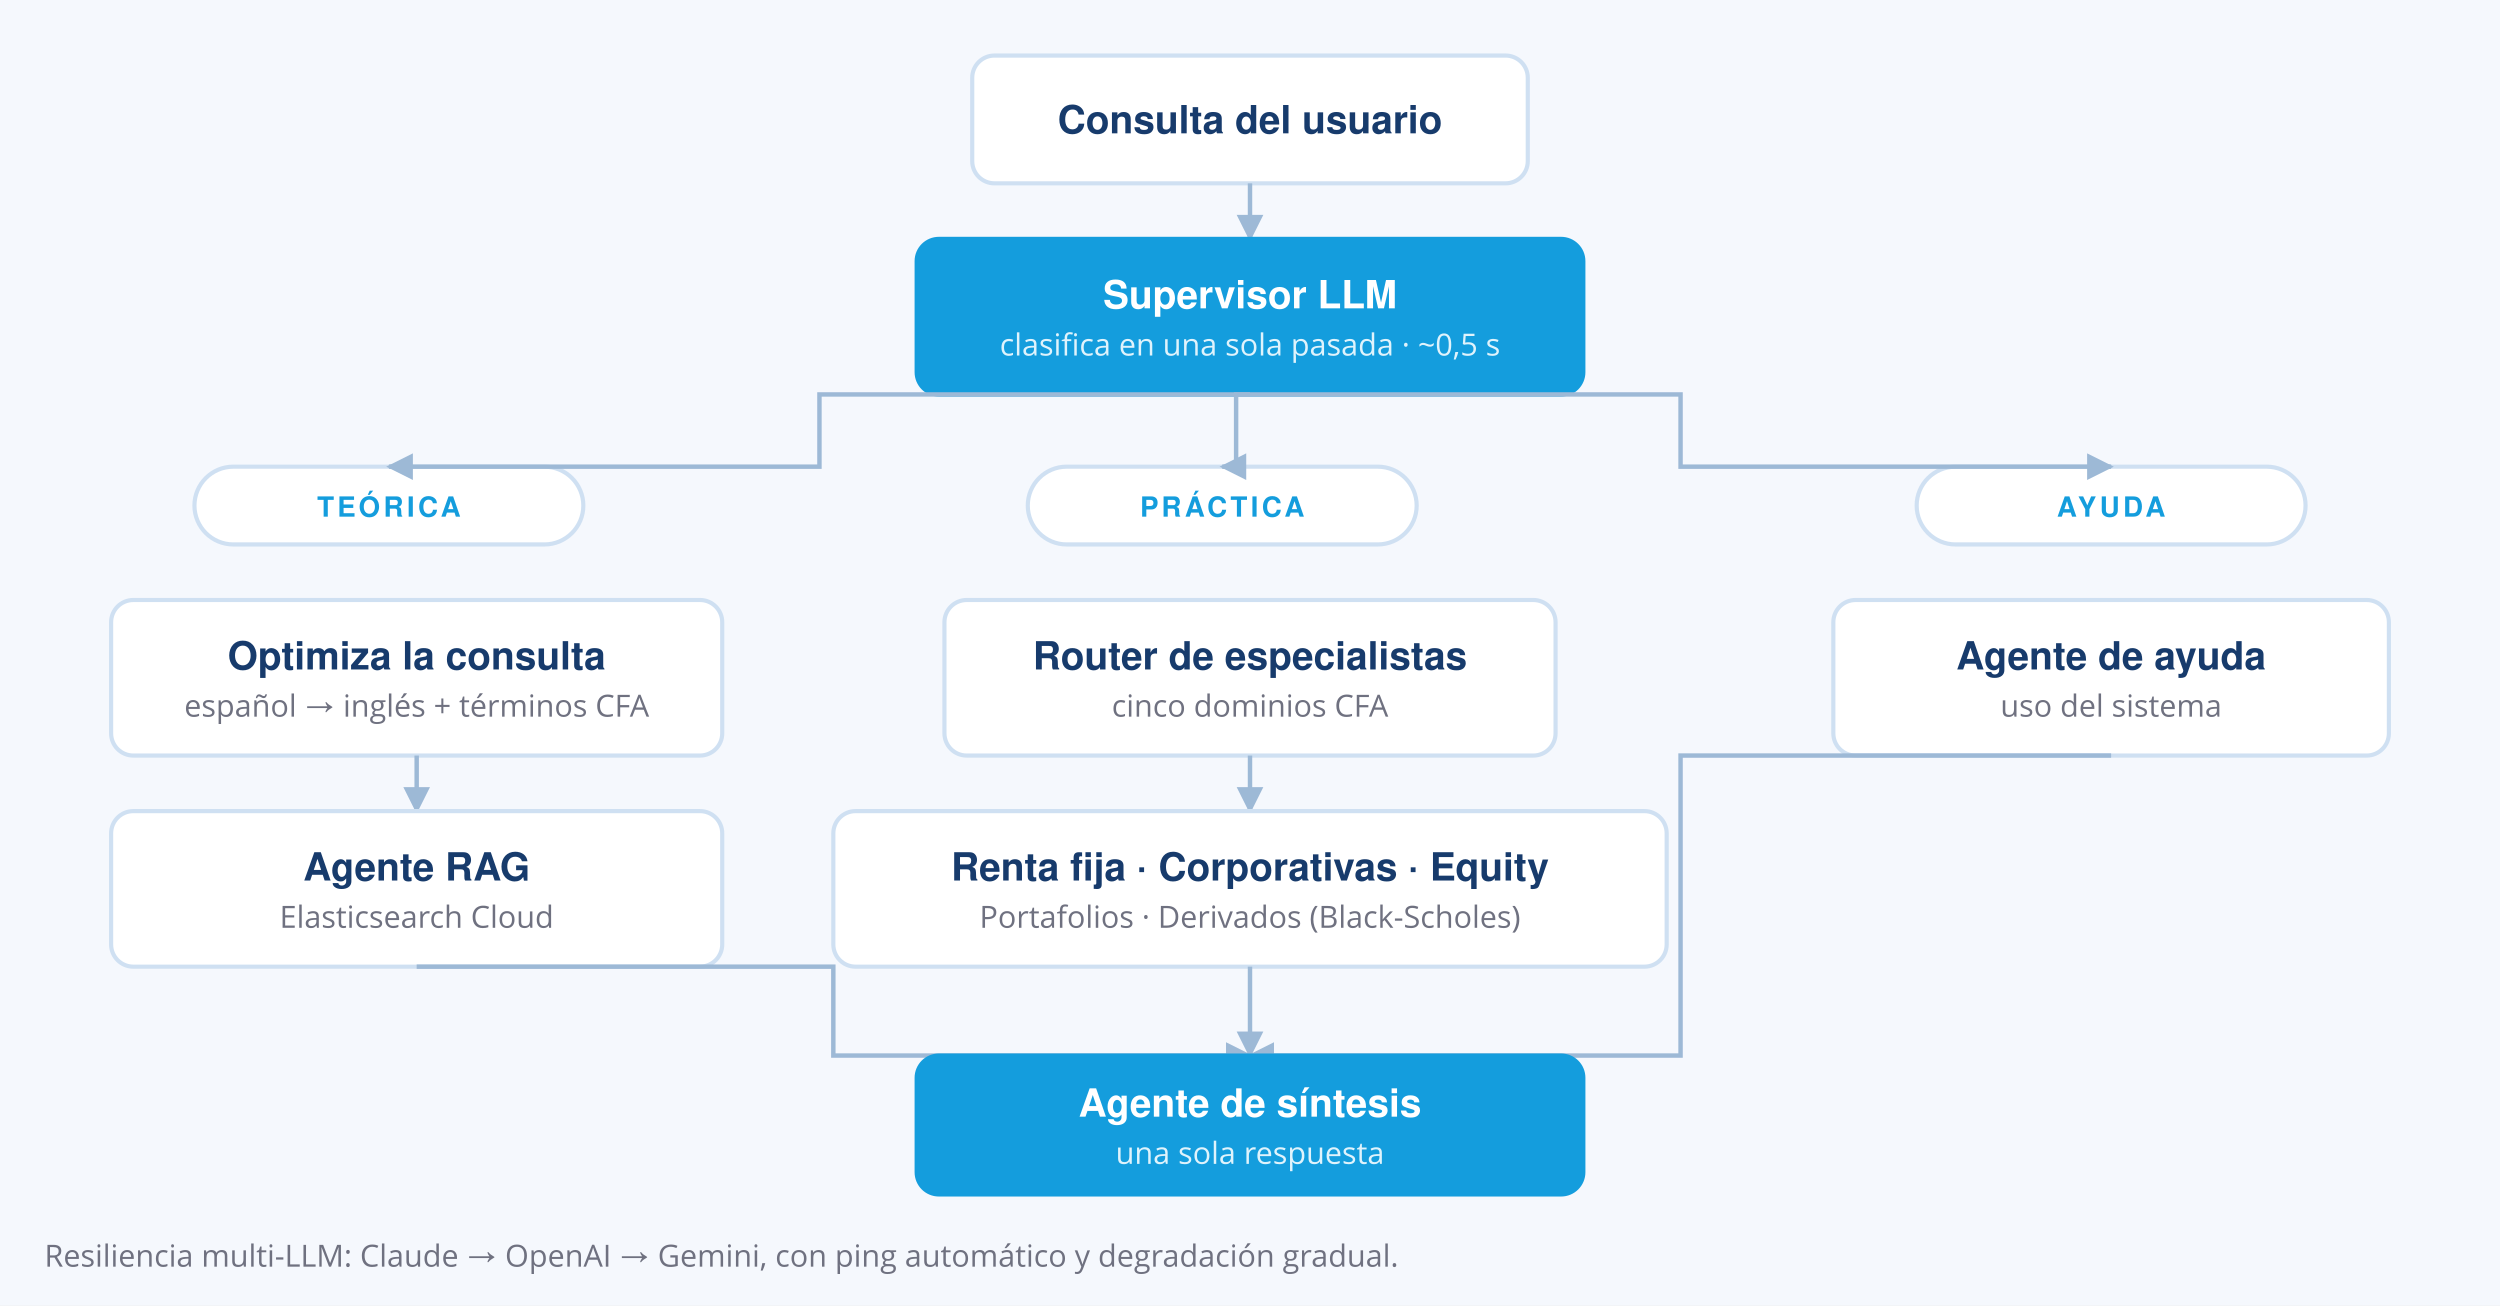
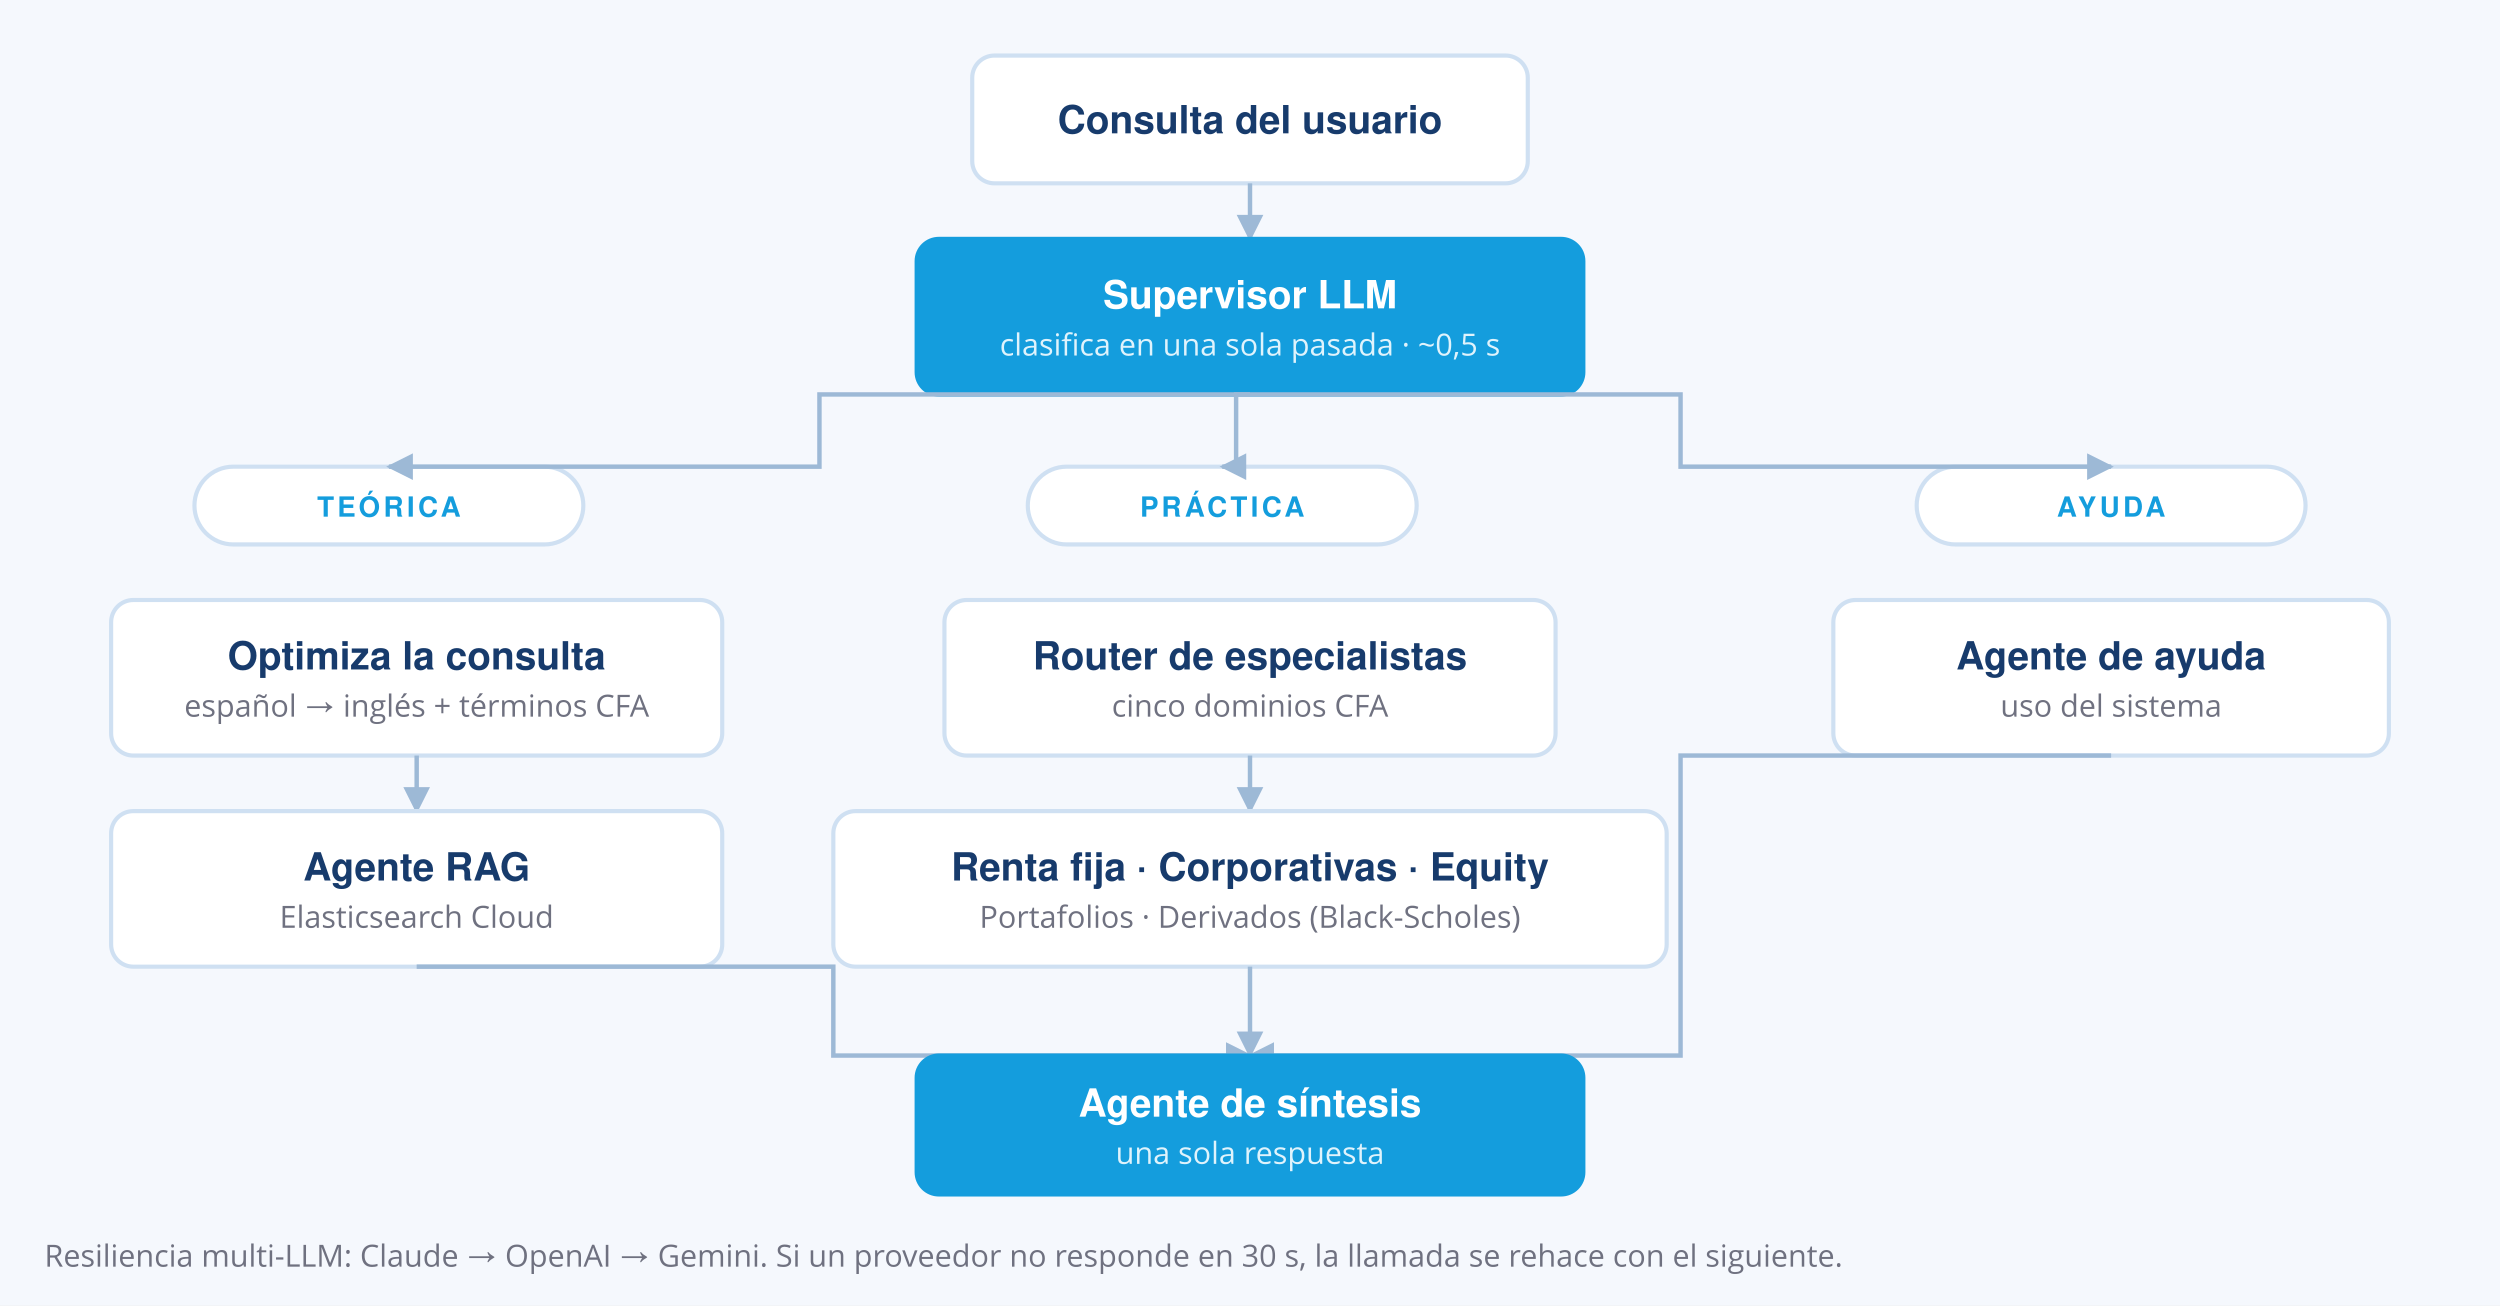
<svg xmlns="http://www.w3.org/2000/svg" width="900" height="470" viewBox="0 0 900 470" role="img" aria-label="Enrutamiento multi-agente de CFAAgent">
  <defs>
    <marker id="ar" viewBox="0 0 10 10" refX="9" refY="5" markerWidth="6" markerHeight="6" orient="auto-start-reverse">
      <path d="M0 0 L10 5 L0 10 z" fill="#9db9d6" />
    </marker>
    <style>
    .bx{fill:#ffffff;stroke:#cfe0f2;stroke-width:1.5}
    .bxa{fill:#149ddd;stroke:#149ddd;stroke-width:1.5}
    .bxg{fill:#f5f8fd;stroke:#cfe0f2;stroke-width:1.5;stroke-dasharray:5 4}
    .t{font-family:Raleway,Helvetica,Arial,sans-serif;font-size:14px;font-weight:700;fill:#173b6c}
    .ta{font-family:Raleway,Helvetica,Arial,sans-serif;font-size:14px;font-weight:700;fill:#fff}
    .s{font-family:'Open Sans',Helvetica,Arial,sans-serif;font-size:11px;fill:#6f7180}
    .sa{font-family:'Open Sans',Helvetica,Arial,sans-serif;font-size:11px;fill:#dff3fc}
    .lb{font-family:Poppins,Helvetica,Arial,sans-serif;font-size:10px;font-weight:600;letter-spacing:1.2px;fill:#a8b6cc}
    .ln{stroke:#9db9d6;stroke-width:1.6;fill:none;marker-end:url(#ar)}
    .lnp{stroke:#9db9d6;stroke-width:1.6;fill:none;stroke-dasharray:4 4;marker-end:url(#ar)}
    .fm{font-family:'Courier New',monospace;font-size:10.5px;fill:#6f7180}
  </style>
  </defs>
  <rect width="900" height="470" fill="#f5f8fd" />
  <rect class="bx" x="350" y="20" width="200" height="46" rx="8" />
  <text class="t" x="450.0" y="48.0" text-anchor="middle">Consulta del usuario</text>
  <path class="ln" d="M450 66 L450 86" />
  <rect class="bxa" x="330" y="86" width="240" height="56" rx="8" />
  <text class="ta" x="450.0" y="111.0" text-anchor="middle">Supervisor LLM</text>
  <text class="sa" x="450.0" y="128.0" text-anchor="middle">clasifica en una sola pasada · ~0,5 s</text>
  <rect class="bx" x="70" y="168" width="140" height="28" rx="14" />
  <text class="lb" x="140" y="186" text-anchor="middle" style="fill:#149ddd">TEÓRICA</text>
  <path class="ln" d="M450 142 H295.0 V168 H140" />
  <rect class="bx" x="370" y="168" width="140" height="28" rx="14" />
  <text class="lb" x="440" y="186" text-anchor="middle" style="fill:#149ddd">PRÁCTICA</text>
  <path class="ln" d="M450 142 H445.0 V168 H440" />
  <rect class="bx" x="690" y="168" width="140" height="28" rx="14" />
  <text class="lb" x="760" y="186" text-anchor="middle" style="fill:#149ddd">AYUDA</text>
  <path class="ln" d="M450 142 H605.0 V168 H760" />
  <rect class="bx" x="40" y="216" width="220" height="56" rx="8" />
  <text class="t" x="150.0" y="241.0" text-anchor="middle">Optimiza la consulta</text>
  <text class="s" x="150.0" y="258.0" text-anchor="middle">español → inglés + términos CFA</text>
  <path class="ln" d="M150 272 L150 292" />
  <rect class="bx" x="40" y="292" width="220" height="56" rx="8" />
  <text class="t" x="150.0" y="317.0" text-anchor="middle">Agente RAG</text>
  <text class="s" x="150.0" y="334.0" text-anchor="middle">Elasticsearch Cloud</text>
  <rect class="bx" x="340" y="216" width="220" height="56" rx="8" />
  <text class="t" x="450.0" y="241.0" text-anchor="middle">Router de especialistas</text>
  <text class="s" x="450.0" y="258.0" text-anchor="middle">cinco dominios CFA</text>
  <path class="ln" d="M450 272 L450 292" />
  <rect class="bx" x="300" y="292" width="300" height="56" rx="8" />
  <text class="t" x="450.0" y="317.0" text-anchor="middle">Renta fija · Corporativas · Equity</text>
  <text class="s" x="450.0" y="334.0" text-anchor="middle">Portafolios · Derivados (Black-Scholes)</text>
  <rect class="bx" x="660" y="216" width="200" height="56" rx="8" />
  <text class="t" x="760.0" y="241.0" text-anchor="middle">Agente de ayuda</text>
  <text class="s" x="760.0" y="258.0" text-anchor="middle">uso del sistema</text>
  <path class="ln" d="M150 348 H300.0 V380 H450" />
  <path class="ln" d="M450 348 H450.0 V380 H450" />
  <path class="ln" d="M760 272 H605.0 V380 H450" />
  <rect class="bxa" x="330" y="380" width="240" height="50" rx="8" />
  <text class="ta" x="450.0" y="402.0" text-anchor="middle">Agente de síntesis</text>
  <text class="sa" x="450.0" y="419.0" text-anchor="middle">una sola respuesta</text>
-   <text class="s" x="16" y="456">Resiliencia multi-LLM: Claude → OpenAI → Gemini, con ping automático y degradación gradual.</text>
+   <text class="s" x="16" y="456">Resiliencia multi-LLM: Claude → OpenAI → Gemini. Si un proveedor no responde en 30 s, la llamada se rehace con el siguiente.</text>
</svg>
